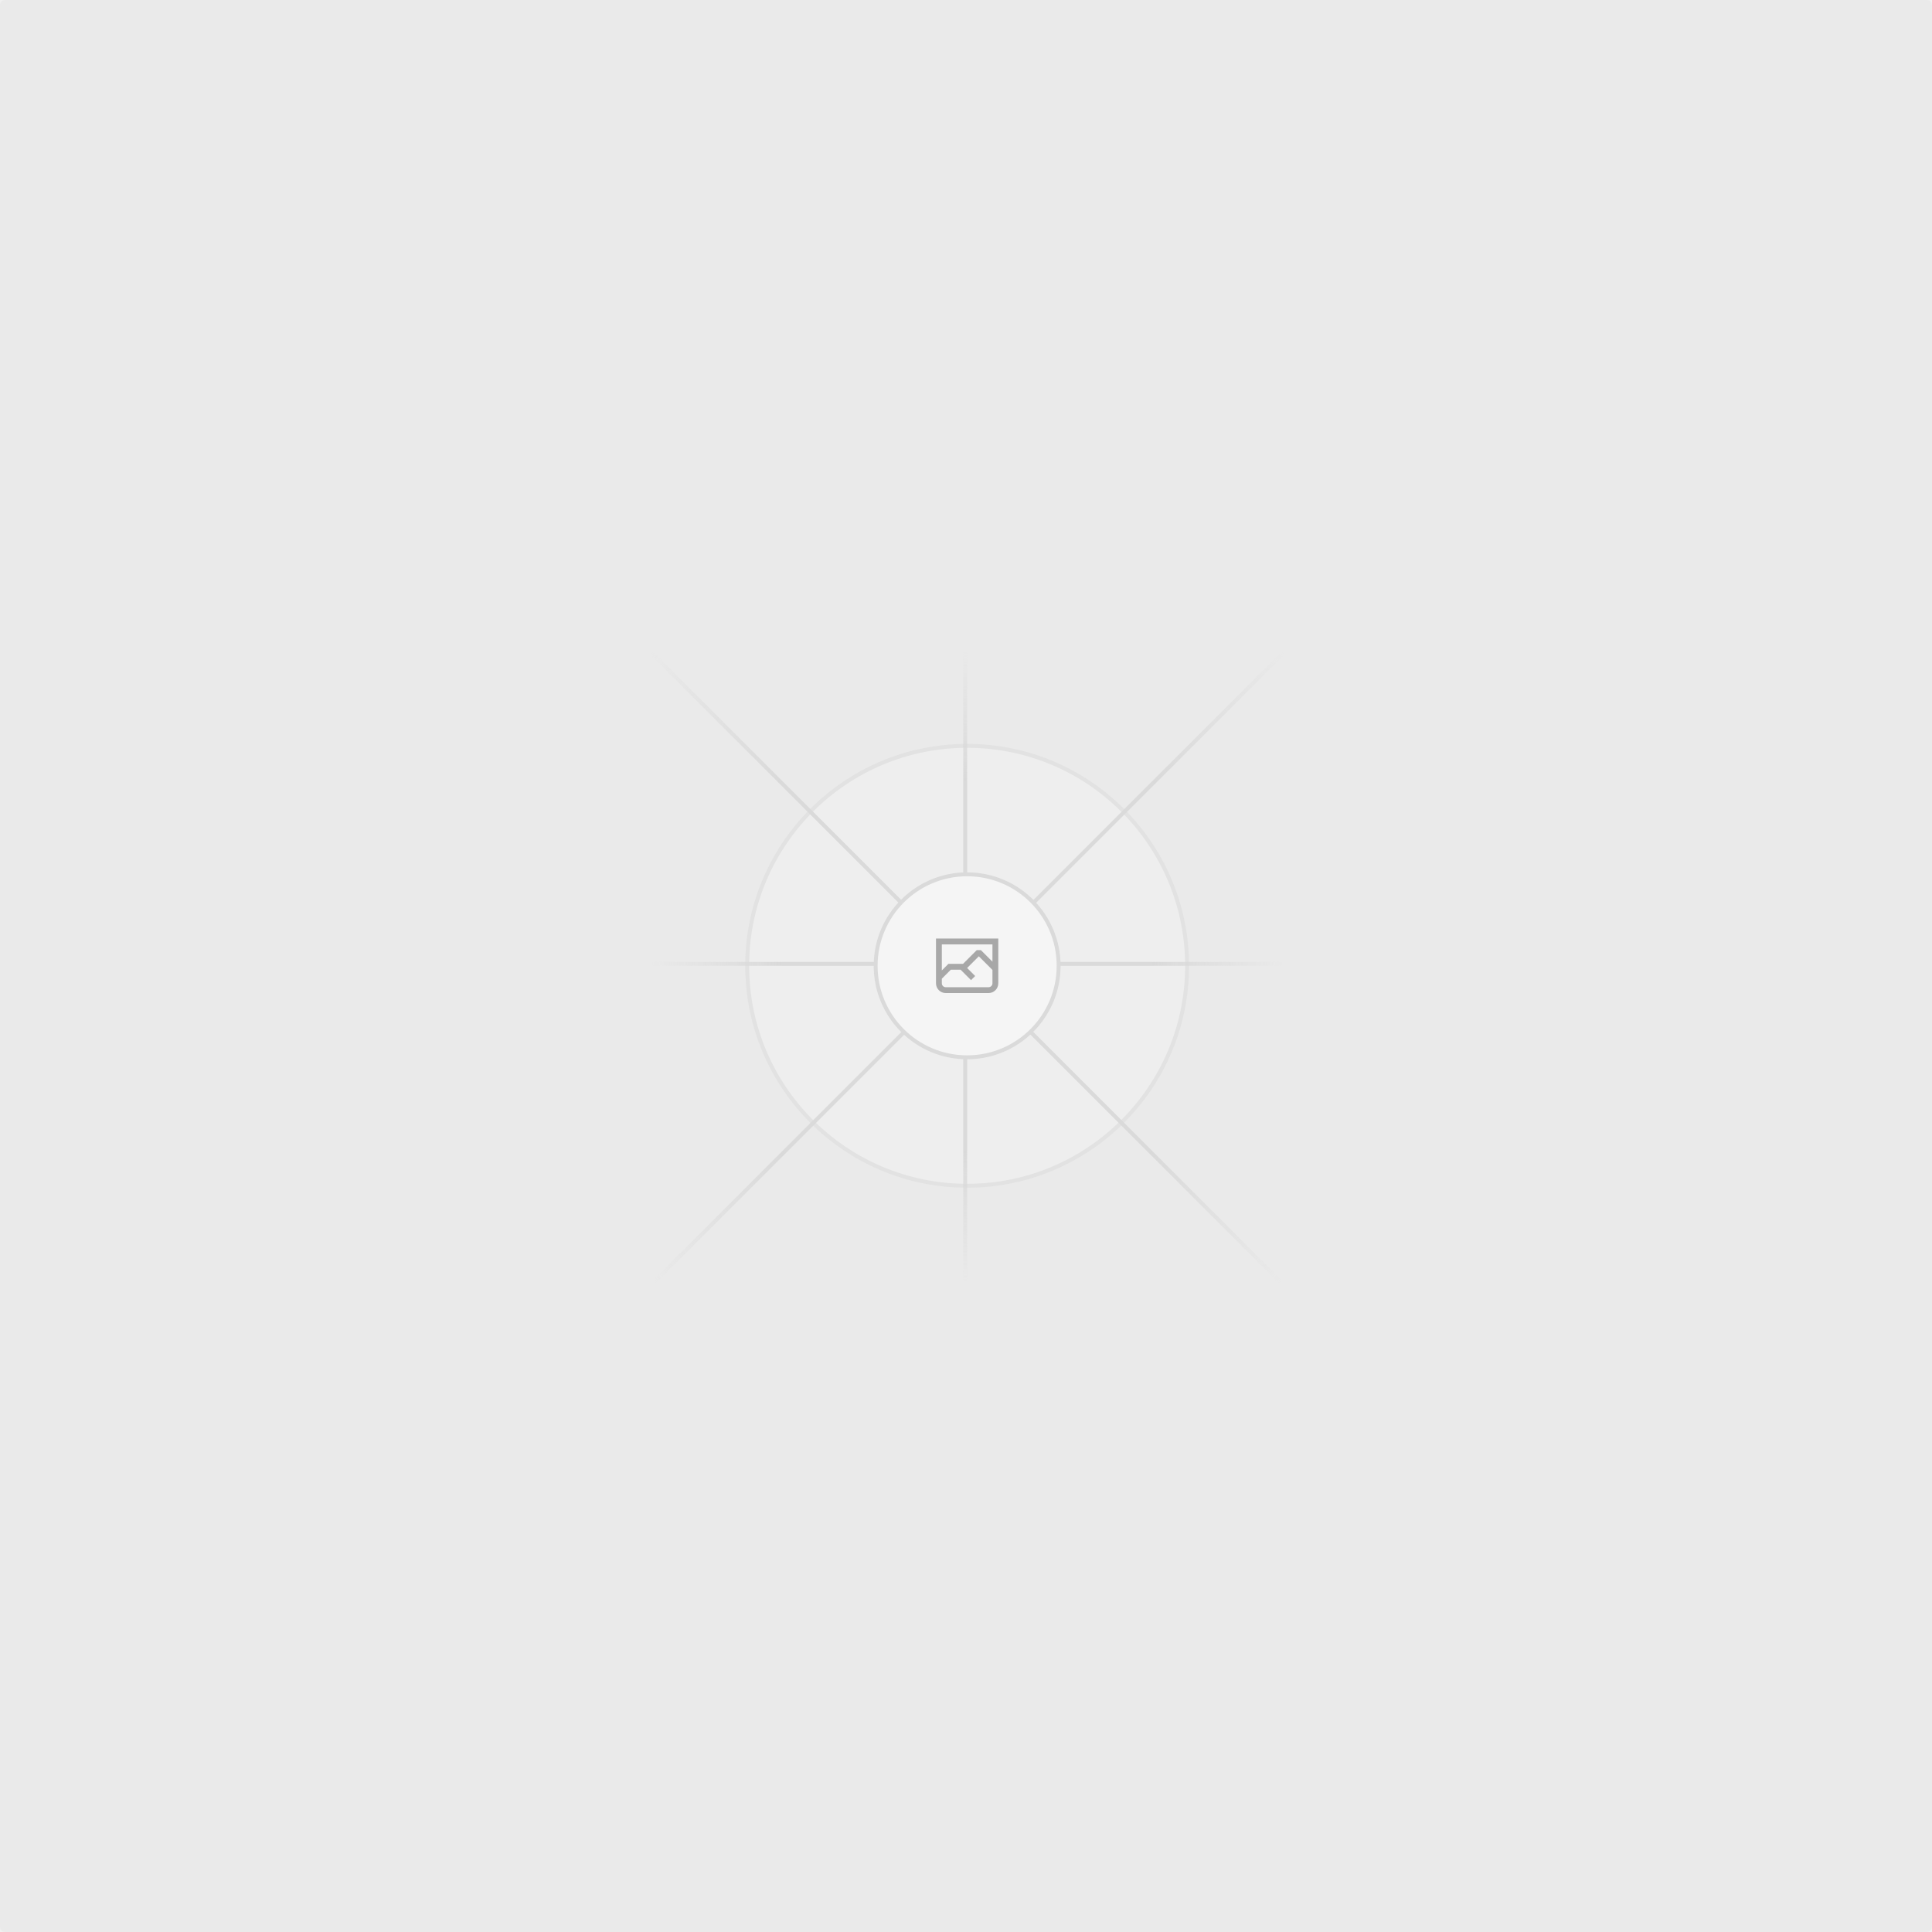
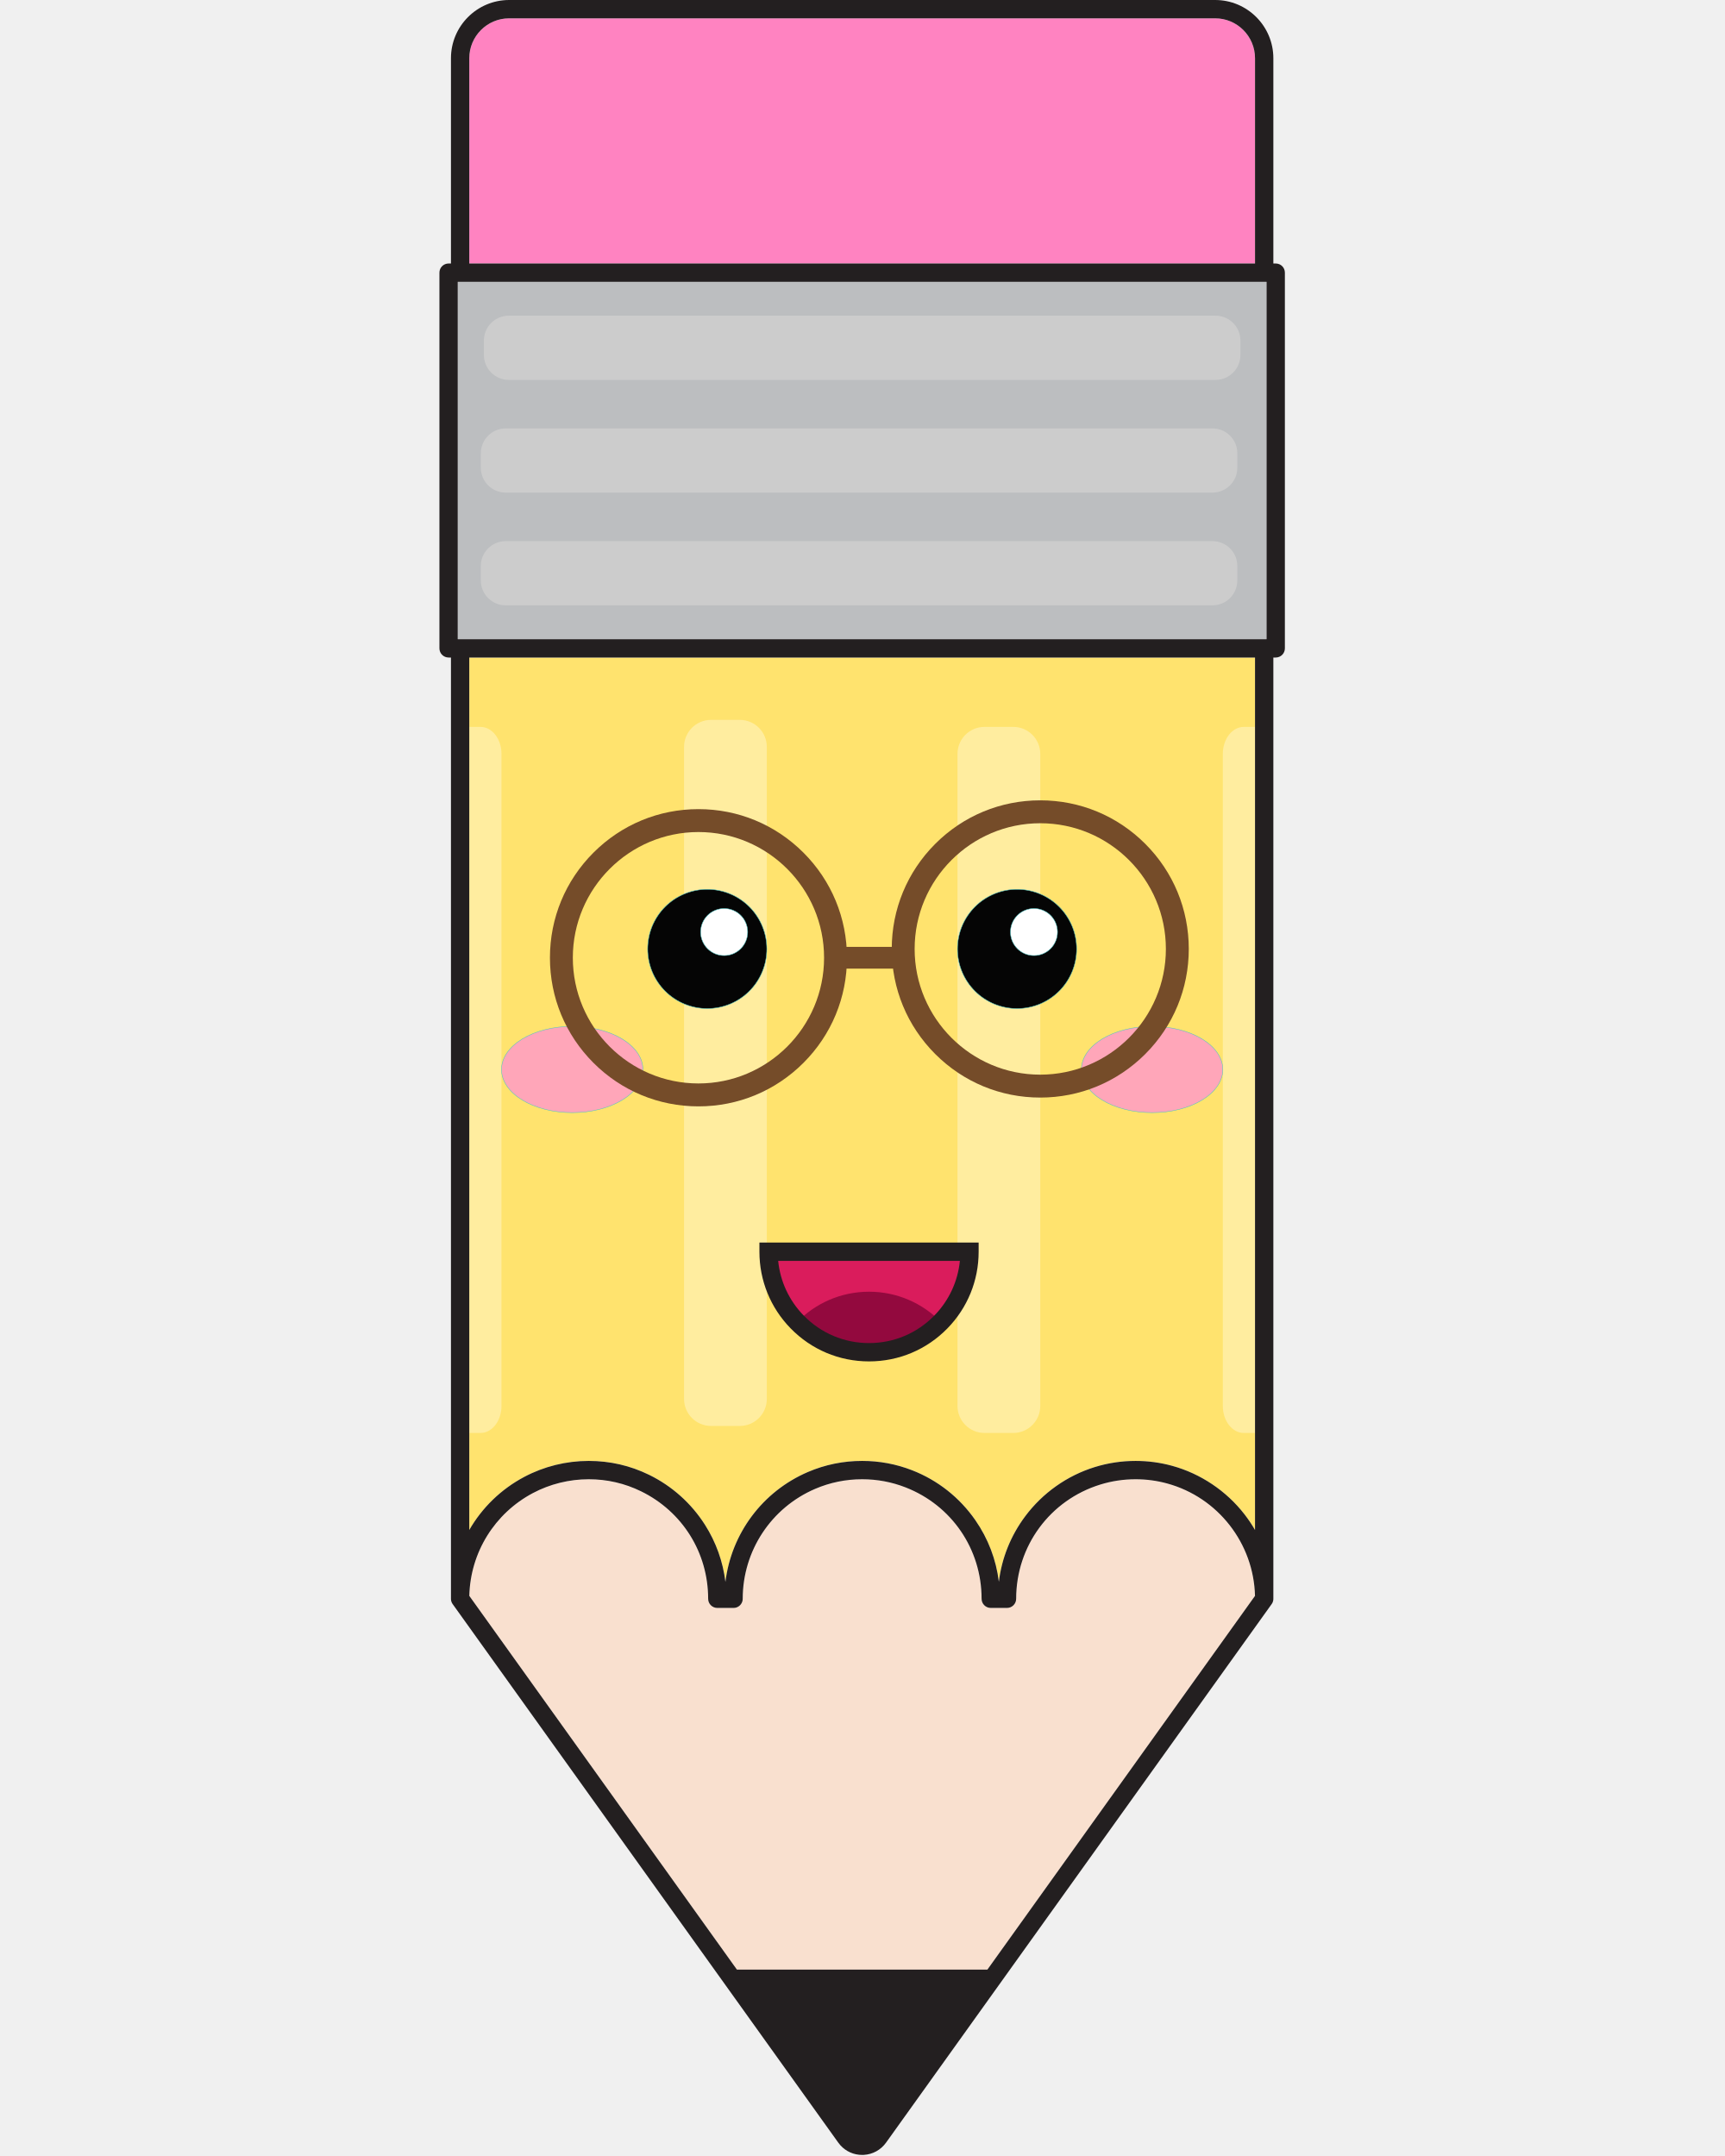
- <svg xmlns="http://www.w3.org/2000/svg" width="1200" height="1200" fill="none">
-   <rect width="1200" height="1200" fill="#EAEAEA" rx="3" />
-   <g opacity=".5">
-     <g opacity=".5">
-       <path fill="#FAFAFA" d="M600.709 736.5c-75.454 0-136.621-61.167-136.621-136.62 0-75.454 61.167-136.621 136.621-136.621 75.453 0 136.62 61.167 136.62 136.621 0 75.453-61.167 136.62-136.62 136.62Z" />
-       <path stroke="#C9C9C9" stroke-width="2.418" d="M600.709 736.5c-75.454 0-136.621-61.167-136.621-136.62 0-75.454 61.167-136.621 136.621-136.621 75.453 0 136.62 61.167 136.62 136.621 0 75.453-61.167 136.62-136.62 136.62Z" />
-     </g>
-     <path stroke="url(#a)" stroke-width="2.418" d="M0-1.209h553.581" transform="scale(1 -1) rotate(45 1163.11 91.165)" />
-     <path stroke="url(#b)" stroke-width="2.418" d="M404.846 598.671h391.726" />
-     <path stroke="url(#c)" stroke-width="2.418" d="M599.5 795.742V404.017" />
-     <path stroke="url(#d)" stroke-width="2.418" d="m795.717 796.597-391.441-391.44" />
-     <path fill="#fff" d="M600.709 656.704c-31.384 0-56.825-25.441-56.825-56.824 0-31.384 25.441-56.825 56.825-56.825 31.383 0 56.824 25.441 56.824 56.825 0 31.383-25.441 56.824-56.824 56.824Z" />
-     <g clip-path="url(#e)">
-       <path fill="#666" fill-rule="evenodd" d="M616.426 586.58h-31.434v16.176l3.553-3.554.531-.531h9.068l.074-.074 8.463-8.463h2.565l7.18 7.181V586.58Zm-15.715 14.654 3.698 3.699 1.283 1.282-2.565 2.565-1.282-1.283-5.2-5.199h-6.066l-5.514 5.514-.073.073v2.876a2.418 2.418 0 0 0 2.418 2.418h26.598a2.418 2.418 0 0 0 2.418-2.418v-8.317l-8.463-8.463-7.181 7.181-.071.072Zm-19.347 5.442v4.085a6.045 6.045 0 0 0 6.046 6.045h26.598a6.044 6.044 0 0 0 6.045-6.045v-7.108l1.356-1.355-1.282-1.283-.074-.073v-17.989h-38.689v23.43l-.146.146.146.147Z" clip-rule="evenodd" />
-     </g>
-     <path stroke="#C9C9C9" stroke-width="2.418" d="M600.709 656.704c-31.384 0-56.825-25.441-56.825-56.824 0-31.384 25.441-56.825 56.825-56.825 31.383 0 56.824 25.441 56.824 56.825 0 31.383-25.441 56.824-56.824 56.824Z" />
-   </g>
+ <svg xmlns="http://www.w3.org/2000/svg" width="1080" zoomAndPan="magnify" viewBox="0 0 810 1012.5" height="1350" preserveAspectRatio="xMidYMid meet" version="1.0">
  <defs>
-     <linearGradient id="a" x1="554.061" x2="-.48" y1=".083" y2=".087" gradientUnits="userSpaceOnUse">
-       <stop stop-color="#C9C9C9" stop-opacity="0" />
-       <stop offset=".208" stop-color="#C9C9C9" />
-       <stop offset=".792" stop-color="#C9C9C9" />
-       <stop offset="1" stop-color="#C9C9C9" stop-opacity="0" />
-     </linearGradient>
-     <linearGradient id="b" x1="796.912" x2="404.507" y1="599.963" y2="599.965" gradientUnits="userSpaceOnUse">
-       <stop stop-color="#C9C9C9" stop-opacity="0" />
-       <stop offset=".208" stop-color="#C9C9C9" />
-       <stop offset=".792" stop-color="#C9C9C9" />
-       <stop offset="1" stop-color="#C9C9C9" stop-opacity="0" />
-     </linearGradient>
-     <linearGradient id="c" x1="600.792" x2="600.794" y1="403.677" y2="796.082" gradientUnits="userSpaceOnUse">
-       <stop stop-color="#C9C9C9" stop-opacity="0" />
-       <stop offset=".208" stop-color="#C9C9C9" />
-       <stop offset=".792" stop-color="#C9C9C9" />
-       <stop offset="1" stop-color="#C9C9C9" stop-opacity="0" />
-     </linearGradient>
-     <linearGradient id="d" x1="404.85" x2="796.972" y1="403.903" y2="796.02" gradientUnits="userSpaceOnUse">
-       <stop stop-color="#C9C9C9" stop-opacity="0" />
-       <stop offset=".208" stop-color="#C9C9C9" />
-       <stop offset=".792" stop-color="#C9C9C9" />
-       <stop offset="1" stop-color="#C9C9C9" stop-opacity="0" />
-     </linearGradient>
-     <clipPath id="e">
-       <path fill="#fff" d="M581.364 580.535h38.689v38.689h-38.689z" />
+     <clipPath id="04e4ee9606">
+       <path d="M 206.184 0 L 603.488 0 L 603.488 1012 L 206.184 1012 Z M 206.184 0 " clip-rule="nonzero" />
    </clipPath>
  </defs>
+   <path fill="#f9e0cf" d="M 589.305 749.457 L 549.141 805.555 L 465.516 922.359 C 465.492 922.395 465.465 922.426 465.441 922.461 L 463.648 924.965 L 346.023 924.965 L 339.992 916.539 C 339.977 916.516 339.961 916.496 339.945 916.473 L 260.539 805.555 L 220.371 749.453 C 220.855 729.129 232.207 710.719 250.242 701.168 C 258.254 696.922 267.312 694.68 276.438 694.68 C 285.066 694.68 293.344 696.59 301.031 700.352 C 320.457 709.852 332.523 729.188 332.523 750.812 C 332.523 753.191 334.449 755.117 336.824 755.117 L 344.453 755.117 C 346.383 755.117 348.016 753.844 348.559 752.094 C 348.688 751.688 348.754 751.258 348.754 750.812 C 348.754 728.309 362.113 708.043 382.785 699.188 C 389.762 696.195 397.184 694.68 404.84 694.68 C 411.875 694.68 418.734 695.969 425.227 698.504 C 446.91 706.977 460.922 727.508 460.922 750.812 C 460.922 753.191 462.848 755.117 465.223 755.117 L 472.852 755.117 C 475.23 755.117 477.152 753.191 477.152 750.812 C 477.152 726.051 493.016 704.5 516.625 697.184 C 521.977 695.523 527.566 694.68 533.238 694.68 C 538.293 694.68 543.301 695.352 548.121 696.68 C 571.941 703.223 588.711 724.809 589.305 749.457 Z M 589.305 749.457 " fill-opacity="1" fill-rule="nonzero" />
+   <path fill="#ffe36e" d="M 589.32 308.785 L 589.32 718.527 C 587.867 716.012 586.238 713.578 584.43 711.238 C 575.887 700.18 563.797 692.062 550.398 688.379 C 544.836 686.852 539.062 686.074 533.238 686.074 C 526.703 686.074 520.258 687.047 514.078 688.961 C 507.562 690.984 501.422 694.02 495.836 697.984 C 490.328 701.898 485.48 706.633 481.43 712.047 C 474.609 721.16 470.395 731.684 469.035 742.84 C 467.762 732.445 464.004 722.559 457.973 713.883 C 450.59 703.266 440.348 695.176 428.355 690.488 C 420.859 687.559 412.949 686.074 404.84 686.074 C 396.012 686.074 387.453 687.824 379.402 691.273 C 358.016 700.434 343.422 720.184 340.641 742.883 C 339.473 733.352 336.207 724.203 331.023 716.066 C 324.598 705.973 315.531 697.863 304.809 692.617 C 295.934 688.277 286.387 686.074 276.438 686.074 C 265.914 686.074 255.465 688.664 246.223 693.559 C 235.191 699.402 226.328 708.117 220.355 718.516 L 220.355 308.785 Z M 589.32 308.785 " fill-opacity="1" fill-rule="nonzero" />
+   <path fill="#bcbec0" d="M 214.938 132.344 L 594.738 132.344 L 594.738 300.176 L 214.938 300.176 Z M 214.938 132.344 " fill-opacity="1" fill-rule="nonzero" />
+   <path fill="#ff83c1" d="M 589.32 27.344 L 589.32 123.738 L 220.355 123.738 L 220.355 27.344 C 220.355 17.012 228.75 8.605 239.074 8.605 L 570.602 8.605 C 580.926 8.605 589.32 17.012 589.32 27.344 Z M 589.32 27.344 " fill-opacity="1" fill-rule="nonzero" />
+   <path fill="#ffed9f" d="M 589.305 341.359 L 589.305 672.949 L 584.055 672.949 C 578.605 672.949 574.195 667.27 574.195 660.258 L 574.195 354.051 C 574.195 347.043 578.605 341.359 584.055 341.359 Z M 589.305 341.359 " fill-opacity="1" fill-rule="nonzero" />
+   <path fill="#ffed9f" d="M 220.355 341.359 L 220.355 672.949 L 225.609 672.949 C 231.066 672.949 235.484 667.27 235.484 660.258 L 235.484 354.051 C 235.484 347.043 231.066 341.359 225.609 341.359 Z M 220.355 341.359 " fill-opacity="1" fill-rule="nonzero" />
+   <g clip-path="url(#04e4ee9606)">
+     <path fill="#231f20" d="M 599.039 123.738 L 597.922 123.738 L 597.922 27.344 C 597.922 12.266 585.664 0 570.602 0 L 239.074 0 C 224.012 0 211.754 12.266 211.754 27.344 L 211.754 123.738 L 210.641 123.738 C 208.262 123.738 206.34 125.664 206.34 128.043 L 206.34 304.48 C 206.34 306.859 208.262 308.785 210.641 308.785 L 211.754 308.785 L 211.754 750.812 C 211.754 750.836 211.758 750.855 211.758 750.879 C 211.758 750.93 211.762 750.98 211.762 751.031 C 211.766 751.09 211.77 751.148 211.773 751.207 C 211.777 751.238 211.781 751.266 211.781 751.297 C 211.785 751.336 211.793 751.379 211.801 751.422 C 211.809 751.477 211.816 751.535 211.828 751.59 C 211.836 751.633 211.844 751.676 211.852 751.719 C 211.859 751.742 211.863 751.77 211.867 751.793 C 211.883 751.855 211.902 751.914 211.918 751.973 C 211.93 752.023 211.945 752.07 211.961 752.121 C 211.961 752.125 211.961 752.129 211.965 752.133 C 211.977 752.184 211.996 752.23 212.016 752.277 C 212.039 752.336 212.059 752.395 212.082 752.449 C 212.094 752.477 212.102 752.5 212.113 752.523 C 212.133 752.562 212.152 752.602 212.168 752.641 C 212.195 752.695 212.219 752.746 212.246 752.797 C 212.266 752.832 212.285 752.871 212.305 752.91 C 212.32 752.934 212.336 752.961 212.352 752.988 C 212.379 753.039 212.414 753.086 212.441 753.137 C 212.473 753.18 212.5 753.223 212.527 753.262 C 212.539 753.277 212.551 753.297 212.562 753.316 L 253.551 810.562 C 253.551 810.566 253.551 810.566 253.551 810.566 L 332.926 921.438 C 332.941 921.457 332.957 921.48 332.973 921.504 L 393.633 1006.23 C 393.953 1006.676 394.297 1007.105 394.652 1007.496 C 397.273 1010.383 400.945 1011.996 404.832 1011.996 C 405.102 1011.996 405.375 1011.988 405.645 1011.973 C 409.82 1011.73 413.613 1009.637 416.051 1006.234 L 472.367 927.57 C 472.391 927.539 472.414 927.504 472.438 927.473 L 556.129 810.566 L 597.117 753.32 C 597.129 753.305 597.137 753.289 597.145 753.273 C 597.195 753.203 597.242 753.129 597.289 753.055 C 597.316 753.004 597.344 752.957 597.375 752.91 C 597.414 752.836 597.449 752.762 597.488 752.688 C 597.512 752.633 597.539 752.582 597.566 752.527 C 597.594 752.461 597.621 752.387 597.645 752.316 C 597.668 752.254 597.695 752.191 597.715 752.129 C 597.734 752.062 597.75 752 597.77 751.934 C 597.789 751.859 597.809 751.789 597.824 751.715 C 597.836 751.656 597.848 751.598 597.855 751.539 C 597.871 751.457 597.883 751.375 597.895 751.289 C 597.898 751.238 597.902 751.18 597.906 751.125 C 597.914 751.035 597.918 750.949 597.918 750.863 C 597.918 750.844 597.922 750.828 597.922 750.809 L 597.922 308.785 L 599.039 308.785 C 601.414 308.785 603.336 306.859 603.336 304.48 L 603.336 128.043 C 603.34 125.664 601.414 123.738 599.039 123.738 Z M 549.141 805.555 L 465.516 922.359 C 465.492 922.395 465.465 922.426 465.441 922.461 L 463.648 924.965 L 346.027 924.965 L 339.992 916.539 C 339.977 916.516 339.961 916.496 339.945 916.473 L 260.539 805.555 L 220.371 749.453 C 220.855 729.129 232.207 710.719 250.242 701.168 C 258.254 696.926 267.312 694.68 276.438 694.68 C 285.066 694.68 293.344 696.59 301.031 700.352 C 320.457 709.852 332.523 729.188 332.523 750.812 C 332.523 753.191 334.449 755.117 336.824 755.117 L 344.453 755.117 C 346.383 755.117 348.016 753.844 348.559 752.094 C 348.684 751.688 348.754 751.258 348.754 750.812 C 348.754 728.309 362.113 708.043 382.785 699.188 C 389.762 696.199 397.184 694.68 404.84 694.68 C 411.875 694.68 418.734 695.969 425.227 698.504 C 446.914 706.977 460.922 727.508 460.922 750.812 C 460.922 753.191 462.848 755.117 465.223 755.117 L 472.852 755.117 C 475.23 755.117 477.152 753.191 477.152 750.812 C 477.152 726.051 493.016 704.5 516.625 697.184 C 521.977 695.523 527.566 694.68 533.238 694.68 C 538.293 694.68 543.301 695.352 548.121 696.68 C 571.945 703.223 588.711 724.809 589.305 749.457 Z M 584.43 711.238 C 575.887 700.18 563.797 692.062 550.398 688.383 C 544.836 686.852 539.062 686.078 533.238 686.078 C 526.703 686.078 520.258 687.051 514.078 688.965 C 507.562 690.984 501.422 694.02 495.836 697.988 C 490.324 701.902 485.477 706.633 481.426 712.047 C 474.609 721.16 470.391 731.684 469.031 742.844 C 467.762 732.449 464 722.562 457.969 713.883 C 450.59 703.266 440.348 695.176 428.352 690.488 C 420.859 687.559 412.949 686.074 404.832 686.074 C 396.008 686.074 387.449 687.824 379.398 691.273 C 358.012 700.434 343.418 720.184 340.633 742.883 C 339.469 733.352 336.203 724.203 331.02 716.062 C 324.594 705.973 315.527 697.863 304.805 692.617 C 295.93 688.273 286.383 686.074 276.434 686.074 C 265.91 686.074 255.461 688.66 246.219 693.559 C 235.188 699.398 226.328 708.117 220.352 718.512 L 220.352 308.785 L 589.316 308.785 L 589.316 718.527 C 587.867 716.012 586.238 713.578 584.43 711.238 Z M 216.055 132.344 L 593.621 132.344 C 593.625 132.344 593.625 132.344 593.629 132.344 L 594.738 132.344 L 594.738 300.176 L 214.938 300.176 L 214.938 132.344 L 216.047 132.344 C 216.051 132.344 216.051 132.344 216.055 132.344 Z M 220.355 27.344 C 220.355 17.012 228.75 8.605 239.074 8.605 L 570.602 8.605 C 580.926 8.605 589.32 17.012 589.32 27.344 L 589.32 123.738 L 220.355 123.738 Z M 220.355 27.344 " fill-opacity="1" fill-rule="nonzero" />
+   </g>
+   <path fill="#ffed9f" d="M 347.391 669.652 L 333.887 669.652 C 326.883 669.652 321.207 663.973 321.207 656.965 L 321.207 350.754 C 321.207 343.746 326.883 338.066 333.887 338.066 L 347.391 338.066 C 354.391 338.066 360.07 343.746 360.07 350.754 L 360.07 656.965 C 360.07 663.973 354.391 669.652 347.391 669.652 Z M 347.391 669.652 " fill-opacity="1" fill-rule="nonzero" />
+   <path fill="#ffed9f" d="M 475.789 672.949 L 462.285 672.949 C 455.285 672.949 449.605 667.266 449.605 660.258 L 449.605 354.051 C 449.605 347.043 455.285 341.359 462.285 341.359 L 475.789 341.359 C 482.793 341.359 488.469 347.043 488.469 354.051 L 488.469 660.258 C 488.469 667.27 482.793 672.949 475.789 672.949 Z M 475.789 672.949 " fill-opacity="1" fill-rule="nonzero" />
+   <path fill="#cccccc" d="M 582.457 159.941 L 582.457 166.699 C 582.457 173.16 577.219 178.402 570.766 178.402 L 238.914 178.402 C 232.457 178.402 227.223 173.16 227.223 166.699 L 227.223 159.941 C 227.223 153.48 232.457 148.242 238.914 148.242 L 570.766 148.242 C 577.219 148.238 582.457 153.477 582.457 159.941 Z M 582.457 159.941 " fill-opacity="1" fill-rule="nonzero" />
+   <path fill="#cccccc" d="M 581.004 212.879 L 581.004 219.641 C 581.004 226.102 575.77 231.34 569.312 231.34 L 237.461 231.34 C 231.008 231.34 225.773 226.102 225.773 219.641 L 225.773 212.879 C 225.773 206.418 231.008 201.18 237.461 201.18 L 569.312 201.18 C 575.77 201.18 581.004 206.418 581.004 212.879 Z M 581.004 212.879 " fill-opacity="1" fill-rule="nonzero" />
+   <path fill="#cccccc" d="M 581.004 265.82 L 581.004 272.578 C 581.004 279.043 575.77 284.281 569.312 284.281 L 237.461 284.281 C 231.008 284.281 225.773 279.043 225.773 272.578 L 225.773 265.82 C 225.773 259.359 231.008 254.121 237.461 254.121 L 569.312 254.121 C 575.77 254.121 581.004 259.359 581.004 265.82 Z M 581.004 265.82 " fill-opacity="1" fill-rule="nonzero" />
+   <path fill="#da1c5c" d="M 455.238 587.828 C 455.238 600.668 450.113 612.316 441.805 620.828 C 433.234 629.594 421.285 635.035 408.066 635.035 C 394.848 635.035 382.898 629.594 374.332 620.828 C 366.02 612.316 360.898 600.672 360.898 587.828 Z M 455.238 587.828 " fill-opacity="1" fill-rule="nonzero" />
+   <path fill="#93093e" d="M 441.805 620.828 C 433.234 629.594 421.285 635.035 408.066 635.035 C 394.848 635.035 382.898 629.594 374.332 620.828 C 382.898 612.059 394.844 606.613 408.066 606.613 C 421.289 606.613 433.238 612.059 441.805 620.828 Z M 441.805 620.828 " fill-opacity="1" fill-rule="nonzero" />
+   <path stroke-linecap="butt" transform="matrix(0.152015, -0.152146, 0.152021, 0.152141, -29.08243, 322.4867)" fill-opacity="1" fill="#050505" fill-rule="nonzero" stroke-linejoin="miter" d="M 1391.741 2071.191 C 1391.742 2075.455 1391.538 2079.693 1391.116 2083.943 C 1390.707 2088.181 1390.092 2092.393 1389.246 2096.58 C 1388.413 2100.753 1387.387 2104.888 1386.143 2108.959 C 1384.912 2113.042 1383.475 2117.048 1381.859 2120.978 C 1380.216 2124.907 1378.394 2128.759 1376.379 2132.521 C 1374.377 2136.27 1372.183 2139.929 1369.821 2143.473 C 1367.459 2147.016 1364.918 2150.431 1362.222 2153.718 C 1359.514 2157.017 1356.664 2160.175 1353.647 2163.192 C 1350.643 2166.196 1347.472 2169.059 1344.185 2171.754 C 1340.886 2174.463 1337.471 2177.004 1333.927 2179.366 C 1330.383 2181.727 1326.737 2183.909 1322.975 2185.923 C 1319.213 2187.938 1315.374 2189.747 1311.444 2191.389 C 1307.502 2193.019 1303.496 2194.455 1299.412 2195.687 C 1295.342 2196.931 1291.207 2197.956 1287.033 2198.789 C 1282.86 2199.622 1278.635 2200.25 1274.397 2200.659 C 1270.172 2201.081 1265.908 2201.284 1261.657 2201.295 C 1257.393 2201.294 1253.142 2201.073 1248.904 2200.661 C 1244.666 2200.248 1240.44 2199.617 1236.266 2198.78 C 1232.079 2197.956 1227.969 2196.927 1223.885 2195.693 C 1219.813 2194.445 1215.793 2193.018 1211.862 2191.398 C 1207.932 2189.752 1204.078 2187.927 1200.327 2185.922 C 1196.564 2183.93 1192.903 2181.732 1189.37 2179.355 C 1185.824 2176.99 1182.407 2174.472 1179.106 2171.76 C 1175.817 2169.062 1172.669 2166.197 1169.65 2163.177 C 1166.644 2160.171 1163.778 2157.023 1161.08 2153.734 C 1158.369 2150.433 1155.851 2147.015 1153.486 2143.47 C 1151.109 2139.937 1148.911 2136.276 1146.906 2132.525 C 1144.914 2128.761 1143.089 2124.908 1141.444 2120.977 C 1139.824 2117.046 1138.384 2113.039 1137.149 2108.954 C 1135.915 2104.87 1134.873 2100.747 1134.049 2096.56 C 1133.213 2092.386 1132.595 2088.173 1132.169 2083.948 C 1131.757 2079.709 1131.55 2075.445 1131.548 2071.182 C 1131.559 2066.931 1131.75 2062.68 1132.185 2058.442 C 1132.594 2054.204 1133.222 2049.979 1134.055 2045.806 C 1134.888 2041.632 1135.914 2037.497 1137.158 2033.427 C 1138.389 2029.343 1139.826 2025.337 1141.456 2021.395 C 1143.072 2017.466 1144.907 2013.627 1146.909 2009.852 C 1148.911 2006.102 1151.106 2002.443 1153.48 1998.913 C 1155.842 1995.369 1158.384 1991.954 1161.092 1988.655 C 1163.788 1985.368 1166.638 1982.21 1169.654 1979.193 C 1172.671 1976.176 1175.829 1973.327 1179.116 1970.631 C 1182.416 1967.923 1185.831 1965.381 1189.374 1963.02 C 1192.905 1960.645 1196.564 1958.451 1200.314 1956.449 C 1204.076 1954.434 1207.915 1952.625 1211.857 1950.996 C 1215.799 1949.367 1219.806 1947.93 1223.889 1946.699 C 1227.96 1945.455 1232.082 1944.416 1236.268 1943.596 C 1240.442 1942.763 1244.667 1942.136 1248.892 1941.714 C 1253.142 1941.292 1257.38 1941.088 1261.644 1941.09 C 1265.908 1941.092 1270.172 1941.299 1274.41 1941.712 C 1278.636 1942.138 1282.848 1942.756 1287.022 1943.592 C 1291.209 1944.416 1295.332 1945.458 1299.417 1946.693 C 1303.501 1947.927 1307.496 1949.355 1311.439 1950.987 C 1315.383 1952.62 1319.21 1954.445 1322.987 1956.45 C 1326.738 1958.456 1330.386 1960.64 1333.931 1963.005 C 1337.464 1965.382 1340.894 1967.914 1344.183 1970.612 C 1347.485 1973.323 1350.632 1976.189 1353.639 1979.195 C 1356.658 1982.215 1359.523 1985.362 1362.221 1988.651 C 1364.919 1991.94 1367.451 1995.37 1369.828 1998.903 C 1372.193 2002.448 1374.377 2006.097 1376.395 2009.86 C 1378.4 2013.611 1380.225 2017.465 1381.845 2021.396 C 1383.477 2025.339 1384.917 2029.346 1386.152 2033.431 C 1387.374 2037.503 1388.415 2041.626 1389.252 2045.8 C 1390.075 2049.987 1390.706 2054.187 1391.132 2058.438 C 1391.545 2062.676 1391.752 2066.94 1391.741 2071.191 Z M 1391.741 2071.191 " stroke="#4ec4c4" stroke-width="1" stroke-opacity="1" stroke-miterlimit="10" />
+   <path stroke-linecap="butt" transform="matrix(0.214986, 0, 0, 0.215164, 206.3394, 0)" fill-opacity="1" fill="#ffffff" fill-rule="nonzero" stroke-linejoin="miter" d="M 1349.944 2034.263 C 1349.944 2037.64 1349.617 2040.98 1348.963 2044.284 C 1348.309 2047.607 1347.328 2050.82 1346.038 2053.925 C 1344.748 2057.047 1343.167 2060.006 1341.296 2062.802 C 1339.424 2065.616 1337.28 2068.212 1334.9 2070.591 C 1332.52 2072.987 1329.921 2075.111 1327.123 2076.981 C 1324.307 2078.851 1321.363 2080.431 1318.238 2081.738 C 1315.113 2083.027 1311.915 2083.989 1308.608 2084.661 C 1305.301 2085.314 1301.958 2085.641 1298.578 2085.641 C 1295.199 2085.641 1291.874 2085.314 1288.567 2084.661 C 1285.242 2083.989 1282.044 2083.027 1278.919 2081.738 C 1275.812 2080.431 1272.85 2078.851 1270.034 2076.981 C 1267.236 2075.111 1264.637 2072.987 1262.257 2070.591 C 1259.877 2068.212 1257.733 2065.616 1255.861 2062.802 C 1253.99 2060.006 1252.409 2057.047 1251.119 2053.925 C 1249.829 2050.82 1248.848 2047.607 1248.194 2044.284 C 1247.54 2040.98 1247.212 2037.64 1247.212 2034.263 C 1247.212 2030.904 1247.54 2027.564 1248.194 2024.242 C 1248.848 2020.937 1249.829 2017.724 1251.119 2014.62 C 1252.409 2011.497 1253.99 2008.538 1255.861 2005.724 C 1257.733 2002.928 1259.877 2000.332 1262.257 1997.953 C 1264.637 1995.557 1267.236 1993.433 1270.034 1991.563 C 1272.85 1989.675 1275.812 1988.095 1278.919 1986.806 C 1282.044 1985.517 1285.242 1984.537 1288.567 1983.883 C 1291.874 1983.23 1295.199 1982.903 1298.578 1982.903 C 1301.958 1982.903 1305.301 1983.23 1308.608 1983.883 C 1311.915 1984.537 1315.113 1985.517 1318.238 1986.806 C 1321.363 1988.095 1324.307 1989.675 1327.123 1991.563 C 1329.921 1993.433 1332.52 1995.557 1334.9 1997.953 C 1337.28 2000.332 1339.424 2002.928 1341.296 2005.724 C 1343.167 2008.538 1344.748 2011.497 1346.038 2014.62 C 1347.328 2017.724 1348.309 2020.937 1348.963 2024.242 C 1349.617 2027.564 1349.944 2030.904 1349.944 2034.263 Z M 1349.944 2034.263 " stroke="#4ec4c4" stroke-width="1" stroke-opacity="1" stroke-miterlimit="10" />
+   <path stroke-linecap="butt" transform="matrix(0.152015, -0.152146, 0.152021, 0.152141, -71.69266, 219.5307)" fill-opacity="1" fill="#050505" fill-rule="nonzero" stroke-linejoin="miter" d="M 715.066 2071.182 C 715.068 2075.446 714.864 2079.709 714.442 2083.934 C 714.02 2088.185 713.405 2092.397 712.572 2096.571 C 711.739 2100.744 710.713 2104.879 709.469 2108.95 C 708.237 2113.033 706.801 2117.04 705.171 2120.982 C 703.529 2124.911 701.707 2128.763 699.705 2132.512 C 697.69 2136.274 695.508 2139.92 693.147 2143.464 C 690.772 2147.02 688.243 2150.423 685.535 2153.722 C 682.826 2157.021 679.977 2160.179 676.973 2163.183 C 673.956 2166.2 670.798 2169.05 667.498 2171.758 C 664.211 2174.454 660.796 2176.995 657.253 2179.357 C 653.696 2181.731 650.062 2183.926 646.288 2185.927 C 642.538 2187.929 638.686 2189.751 634.757 2191.393 C 630.815 2193.023 626.821 2194.447 622.738 2195.678 C 618.667 2196.922 614.52 2197.96 610.346 2198.793 C 606.172 2199.626 601.96 2200.241 597.722 2200.676 C 593.484 2201.085 589.221 2201.288 584.97 2201.299 C 580.706 2201.298 576.455 2201.077 572.217 2200.665 C 567.979 2200.252 563.779 2199.621 559.592 2198.797 C 555.418 2197.96 551.282 2196.931 547.21 2195.684 C 543.126 2194.449 539.118 2193.009 535.188 2191.389 C 531.244 2189.756 527.404 2187.944 523.64 2185.926 C 519.889 2183.921 516.241 2181.736 512.695 2179.372 C 509.15 2177.007 505.733 2174.463 502.431 2171.751 C 499.142 2169.053 495.982 2166.201 492.976 2163.194 C 489.956 2160.175 487.104 2157.014 484.406 2153.725 C 481.695 2150.424 479.163 2147.019 476.799 2143.474 C 474.434 2139.928 472.25 2136.28 470.232 2132.516 C 468.227 2128.765 466.402 2124.912 464.769 2120.968 C 463.149 2117.038 461.709 2113.03 460.462 2108.958 C 459.228 2104.874 458.211 2100.751 457.375 2096.577 C 456.539 2092.402 455.908 2088.177 455.495 2083.939 C 455.082 2079.7 454.862 2075.449 454.873 2071.198 C 454.872 2066.935 455.076 2062.671 455.498 2058.446 C 455.92 2054.195 456.535 2049.983 457.368 2045.81 C 458.201 2041.636 459.227 2037.501 460.471 2033.431 C 461.702 2029.347 463.139 2025.341 464.768 2021.399 C 466.411 2017.47 468.233 2013.618 470.235 2009.868 C 472.25 2006.106 474.431 2002.46 476.793 1998.916 C 479.168 1995.36 481.696 1991.958 484.405 1988.658 C 487.113 1985.359 489.963 1982.201 492.967 1979.197 C 495.984 1976.18 499.142 1973.331 502.442 1970.622 C 505.728 1967.927 509.143 1965.385 512.687 1963.024 C 516.243 1960.649 519.877 1958.455 523.652 1956.453 C 527.401 1954.451 531.253 1952.629 535.183 1950.987 C 539.125 1949.358 543.131 1947.921 547.215 1946.69 C 551.272 1945.459 555.42 1944.42 559.594 1943.587 C 563.767 1942.754 567.979 1942.14 572.217 1941.705 C 576.455 1941.296 580.719 1941.092 584.97 1941.081 C 589.234 1941.083 593.485 1941.303 597.723 1941.716 C 601.961 1942.129 606.161 1942.76 610.348 1943.583 C 614.522 1944.42 618.658 1945.449 622.729 1946.697 C 626.814 1947.931 630.821 1949.371 634.752 1950.991 C 638.695 1952.624 642.536 1954.437 646.3 1956.454 C 650.05 1958.46 653.699 1960.644 657.244 1963.009 C 660.79 1965.373 664.207 1967.918 667.508 1970.629 C 670.797 1973.327 673.958 1976.18 676.964 1979.186 C 679.983 1982.206 682.836 1985.366 685.534 1988.655 C 688.245 1991.957 690.776 1995.361 693.141 1998.907 C 695.505 2002.452 697.69 2006.101 699.708 2009.864 C 701.713 2013.615 703.538 2017.469 705.158 2021.399 C 706.79 2025.343 708.23 2029.35 709.477 2033.422 C 710.712 2037.507 711.728 2041.63 712.565 2045.804 C 713.401 2049.978 714.032 2054.203 714.445 2058.442 C 714.857 2062.68 715.077 2066.931 715.066 2071.182 Z M 715.066 2071.182 " stroke="#4ec4c4" stroke-width="1" stroke-opacity="1" stroke-miterlimit="10" />
+   <path stroke-linecap="butt" transform="matrix(0.214986, 0, 0, 0.215164, 206.3394, 0)" fill-opacity="1" fill="#ffffff" fill-rule="nonzero" stroke-linejoin="miter" d="M 673.265 2034.263 C 673.265 2037.64 672.938 2040.98 672.266 2044.284 C 671.612 2047.607 670.649 2050.82 669.341 2053.925 C 668.051 2057.047 666.47 2060.006 664.598 2062.802 C 662.727 2065.616 660.601 2068.212 658.221 2070.591 C 655.822 2072.987 653.242 2075.111 650.426 2076.981 C 647.628 2078.851 644.666 2080.431 641.541 2081.738 C 638.434 2083.027 635.218 2083.989 631.911 2084.661 C 628.604 2085.314 625.261 2085.641 621.881 2085.641 C 618.52 2085.641 615.177 2085.314 611.87 2084.661 C 608.563 2083.989 605.347 2083.027 602.24 2081.738 C 599.114 2080.431 596.153 2078.851 593.355 2076.981 C 590.538 2075.111 587.958 2072.987 585.56 2070.591 C 583.18 2068.212 581.054 2065.616 579.182 2062.802 C 577.311 2060.006 575.73 2057.047 574.422 2053.925 C 573.132 2050.82 572.169 2047.607 571.515 2044.284 C 570.842 2040.98 570.515 2037.64 570.515 2034.263 C 570.515 2030.904 570.842 2027.564 571.515 2024.242 C 572.169 2020.937 573.132 2017.724 574.422 2014.62 C 575.73 2011.497 577.311 2008.538 579.182 2005.724 C 581.054 2002.928 583.18 2000.332 585.56 1997.953 C 587.958 1995.557 590.538 1993.433 593.355 1991.563 C 596.153 1989.675 599.114 1988.095 602.24 1986.806 C 605.347 1985.517 608.563 1984.537 611.87 1983.883 C 615.177 1983.23 618.52 1982.903 621.881 1982.903 C 625.261 1982.903 628.604 1983.23 631.911 1983.883 C 635.218 1984.537 638.434 1985.517 641.541 1986.806 C 644.666 1988.095 647.628 1989.675 650.426 1991.563 C 653.242 1993.433 655.822 1995.557 658.221 1997.953 C 660.601 2000.332 662.727 2002.928 664.598 2005.724 C 666.47 2008.538 668.051 2011.497 669.341 2014.62 C 670.649 2017.724 671.612 2020.937 672.266 2024.242 C 672.938 2027.564 673.265 2030.904 673.265 2034.263 Z M 673.265 2034.263 " stroke="#4ec4c4" stroke-width="1" stroke-opacity="1" stroke-miterlimit="10" />
+   <path stroke-linecap="butt" transform="matrix(0.214986, 0, 0, 0.215164, 206.3394, 0)" fill-opacity="1" fill="#ffa6b9" fill-rule="nonzero" stroke-linejoin="miter" d="M 1711.069 2334.307 C 1711.069 2337.375 1710.814 2340.462 1710.324 2343.53 C 1709.815 2346.598 1709.07 2349.648 1708.089 2352.662 C 1707.108 2355.694 1705.872 2358.689 1704.401 2361.63 C 1702.947 2364.589 1701.239 2367.476 1699.295 2370.326 C 1697.369 2373.177 1695.207 2375.973 1692.826 2378.696 C 1690.428 2381.401 1687.848 2384.051 1685.032 2386.611 C 1682.215 2389.171 1679.217 2391.658 1676.001 2394.037 C 1672.785 2396.415 1669.406 2398.702 1665.826 2400.881 C 1662.247 2403.06 1658.504 2405.129 1654.597 2407.09 C 1650.672 2409.051 1646.621 2410.884 1642.405 2412.591 C 1638.208 2414.297 1633.865 2415.895 1629.414 2417.347 C 1624.944 2418.8 1620.383 2420.107 1615.714 2421.287 C 1611.044 2422.467 1606.284 2423.502 1601.432 2424.41 C 1596.599 2425.299 1591.693 2426.043 1586.733 2426.643 C 1581.773 2427.26 1576.776 2427.696 1571.743 2428.004 C 1566.71 2428.313 1561.659 2428.458 1556.608 2428.458 C 1551.538 2428.458 1546.487 2428.313 1541.454 2428.004 C 1536.421 2427.696 1531.424 2427.26 1526.464 2426.643 C 1521.503 2426.043 1516.598 2425.299 1511.764 2424.41 C 1506.913 2423.502 1502.171 2422.467 1497.483 2421.287 C 1492.813 2420.107 1488.253 2418.8 1483.783 2417.347 C 1479.331 2415.895 1474.989 2414.297 1470.792 2412.591 C 1466.576 2410.884 1462.524 2409.051 1458.618 2407.09 C 1454.693 2405.129 1450.95 2403.06 1447.389 2400.881 C 1443.81 2398.702 1440.412 2396.415 1437.196 2394.037 C 1433.998 2391.658 1430.982 2389.171 1428.165 2386.611 C 1425.367 2384.051 1422.769 2381.401 1420.37 2378.678 C 1417.99 2375.973 1415.828 2373.177 1413.902 2370.326 C 1411.958 2367.476 1410.268 2364.589 1408.796 2361.63 C 1407.325 2358.689 1406.089 2355.694 1405.108 2352.662 C 1404.127 2349.648 1403.382 2346.598 1402.891 2343.53 C 1402.382 2340.462 1402.146 2337.375 1402.146 2334.307 C 1402.146 2331.221 1402.382 2328.135 1402.891 2325.067 C 1403.382 2321.998 1404.127 2318.948 1405.108 2315.935 C 1406.089 2312.903 1407.325 2309.925 1408.796 2306.966 C 1410.268 2304.007 1411.958 2301.12 1413.902 2298.27 C 1415.828 2295.42 1417.99 2292.642 1420.37 2289.919 C 1422.769 2287.196 1425.367 2284.545 1428.165 2281.985 C 1430.982 2279.425 1433.998 2276.956 1437.196 2274.56 C 1440.412 2272.182 1443.81 2269.894 1447.389 2267.716 C 1450.95 2265.537 1454.693 2263.467 1458.618 2261.507 C 1462.524 2259.564 1466.576 2257.73 1470.792 2256.006 C 1474.989 2254.299 1479.331 2252.72 1483.783 2251.267 C 1488.253 2249.797 1492.813 2248.49 1497.483 2247.31 C 1502.171 2246.129 1506.913 2245.095 1511.764 2244.187 C 1516.598 2243.297 1521.503 2242.553 1526.464 2241.954 C 1531.424 2241.355 1536.421 2240.901 1541.454 2240.592 C 1546.487 2240.284 1551.538 2240.138 1556.608 2240.138 C 1561.659 2240.138 1566.71 2240.284 1571.743 2240.592 C 1576.776 2240.901 1581.773 2241.355 1586.733 2241.954 C 1591.693 2242.553 1596.599 2243.297 1601.432 2244.187 C 1606.284 2245.095 1611.044 2246.129 1615.714 2247.31 C 1620.383 2248.49 1624.944 2249.797 1629.414 2251.267 C 1633.865 2252.72 1638.208 2254.299 1642.405 2256.006 C 1646.621 2257.73 1650.672 2259.564 1654.597 2261.507 C 1658.504 2263.467 1662.247 2265.537 1665.826 2267.716 C 1669.406 2269.894 1672.785 2272.182 1676.001 2274.56 C 1679.217 2276.956 1682.215 2279.425 1685.032 2281.985 C 1687.848 2284.545 1690.428 2287.196 1692.826 2289.919 C 1695.207 2292.642 1697.369 2295.42 1699.295 2298.27 C 1701.239 2301.12 1702.947 2304.025 1704.401 2306.966 C 1705.872 2309.925 1707.108 2312.903 1708.089 2315.935 C 1709.07 2318.948 1709.815 2321.998 1710.324 2325.067 C 1710.814 2328.135 1711.069 2331.221 1711.069 2334.307 Z M 1711.069 2334.307 " stroke="#4ec4c4" stroke-width="1" stroke-opacity="1" stroke-miterlimit="10" />
+   <path stroke-linecap="butt" transform="matrix(0.214986, 0, 0, 0.215164, 206.3394, 0)" fill-opacity="1" fill="#ffa6b9" fill-rule="nonzero" stroke-linejoin="miter" d="M 444.49 2334.307 C 444.49 2337.375 444.235 2340.462 443.745 2343.53 C 443.254 2346.598 442.509 2349.648 441.528 2352.662 C 440.529 2355.694 439.311 2358.689 437.84 2361.63 C 436.368 2364.589 434.66 2367.476 432.734 2370.326 C 430.79 2373.177 428.627 2375.973 426.247 2378.696 C 423.867 2381.401 421.269 2384.051 418.452 2386.611 C 415.654 2389.171 412.638 2391.658 409.422 2394.037 C 406.224 2396.415 402.826 2398.702 399.247 2400.881 C 395.667 2403.06 391.924 2405.129 388.018 2407.09 C 384.111 2409.051 380.041 2410.884 375.844 2412.591 C 371.629 2414.297 367.304 2415.895 362.835 2417.347 C 358.383 2418.8 353.804 2420.107 349.135 2421.287 C 344.465 2422.467 339.705 2423.502 334.871 2424.41 C 330.02 2425.299 325.132 2426.043 320.172 2426.643 C 315.193 2427.26 310.197 2427.696 305.164 2428.004 C 300.131 2428.313 295.098 2428.458 290.028 2428.458 C 284.977 2428.458 279.926 2428.313 274.893 2428.004 C 269.86 2427.696 264.863 2427.26 259.903 2426.643 C 254.942 2426.043 250.037 2425.299 245.185 2424.41 C 240.352 2423.502 235.592 2422.467 230.922 2421.287 C 226.252 2420.107 221.674 2418.8 217.222 2417.347 C 212.752 2415.895 208.428 2414.297 204.212 2412.591 C 200.015 2410.884 195.945 2409.051 192.039 2407.09 C 188.132 2405.129 184.389 2403.06 180.81 2400.881 C 177.23 2398.702 173.833 2396.415 170.635 2394.037 C 167.419 2391.658 164.421 2389.171 161.604 2386.611 C 158.788 2384.051 156.19 2381.401 153.809 2378.678 C 151.429 2375.973 149.267 2373.177 147.323 2370.326 C 145.397 2367.476 143.689 2364.589 142.217 2361.63 C 140.745 2358.689 139.528 2355.694 138.547 2352.662 C 137.548 2349.648 136.803 2346.598 136.312 2343.53 C 135.821 2340.462 135.567 2337.375 135.567 2334.307 C 135.567 2331.221 135.821 2328.135 136.312 2325.067 C 136.803 2321.998 137.548 2318.948 138.547 2315.935 C 139.528 2312.903 140.745 2309.925 142.217 2306.966 C 143.689 2304.007 145.397 2301.12 147.323 2298.27 C 149.267 2295.42 151.429 2292.642 153.809 2289.919 C 156.19 2287.196 158.788 2284.545 161.604 2281.985 C 164.421 2279.425 167.419 2276.956 170.635 2274.56 C 173.833 2272.182 177.23 2269.894 180.81 2267.716 C 184.389 2265.537 188.132 2263.467 192.039 2261.507 C 195.945 2259.564 200.015 2257.73 204.212 2256.006 C 208.428 2254.299 212.752 2252.72 217.222 2251.267 C 221.674 2249.797 226.252 2248.49 230.922 2247.31 C 235.592 2246.129 240.352 2245.095 245.185 2244.187 C 250.037 2243.297 254.942 2242.553 259.903 2241.954 C 264.863 2241.355 269.86 2240.901 274.893 2240.592 C 279.926 2240.284 284.977 2240.138 290.028 2240.138 C 295.098 2240.138 300.131 2240.284 305.164 2240.592 C 310.197 2240.901 315.193 2241.355 320.172 2241.954 C 325.132 2242.553 330.02 2243.297 334.871 2244.187 C 339.705 2245.095 344.465 2246.129 349.135 2247.31 C 353.804 2248.49 358.383 2249.797 362.835 2251.267 C 367.304 2252.72 371.629 2254.299 375.844 2256.006 C 380.041 2257.73 384.111 2259.564 388.018 2261.507 C 391.924 2263.467 395.667 2265.537 399.247 2267.716 C 402.826 2269.894 406.224 2272.182 409.422 2274.56 C 412.638 2276.956 415.654 2279.425 418.452 2281.985 C 421.269 2284.545 423.867 2287.196 426.247 2289.919 C 428.627 2292.642 430.79 2295.42 432.734 2298.27 C 434.66 2301.12 436.368 2304.025 437.84 2306.966 C 439.311 2309.925 440.529 2312.903 441.528 2315.935 C 442.509 2318.948 443.254 2321.998 443.745 2325.067 C 444.235 2328.135 444.49 2331.221 444.49 2334.307 Z M 444.49 2334.307 " stroke="#4ec4c4" stroke-width="1" stroke-opacity="1" stroke-miterlimit="10" />
+   <path fill="#754c29" d="M 327.969 519.574 C 309.34 519.574 291.828 512.316 278.66 499.133 C 265.488 485.949 258.234 468.422 258.234 449.781 C 258.234 431.137 265.484 413.609 278.66 400.43 C 291.832 387.246 309.344 379.984 327.969 379.984 C 346.598 379.984 364.109 387.246 377.281 400.43 C 390.453 413.609 397.707 431.137 397.707 449.781 C 397.707 468.422 390.453 485.953 377.281 499.133 C 364.109 512.312 346.598 519.574 327.969 519.574 Z M 327.969 390.742 C 295.441 390.742 268.98 417.227 268.98 449.777 C 268.98 482.332 295.445 508.812 327.969 508.812 C 360.496 508.812 386.957 482.328 386.957 449.777 C 386.957 417.227 360.496 390.742 327.969 390.742 Z M 327.969 390.742 " fill-opacity="1" fill-rule="nonzero" />
+   <path fill="#754c29" d="M 488.469 515.441 C 469.84 515.441 452.328 508.184 439.16 495 C 425.984 481.816 418.734 464.289 418.734 445.648 C 418.734 427.004 425.984 409.477 439.16 396.293 C 452.332 383.113 469.844 375.852 488.469 375.852 C 507.098 375.852 524.609 383.113 537.781 396.293 C 550.953 409.477 558.207 427.004 558.207 445.648 C 558.207 464.289 550.953 481.816 537.781 495 C 524.609 508.18 507.098 515.441 488.469 515.441 Z M 488.469 386.609 C 455.941 386.609 429.48 413.094 429.48 445.645 C 429.48 478.195 455.945 504.68 488.469 504.68 C 520.996 504.68 547.457 478.195 547.457 445.645 C 547.457 413.094 520.996 386.609 488.469 386.609 Z M 488.469 386.609 " fill-opacity="1" fill-rule="nonzero" />
+   <path fill="#754c29" d="M 392.027 444.672 L 424.105 444.672 L 424.105 454.883 L 392.027 454.883 Z M 392.027 444.672 " fill-opacity="1" fill-rule="nonzero" />
+   <path fill="#231f20" d="M 408.066 639.34 C 394.098 639.34 381.027 633.832 371.258 623.836 C 361.801 614.152 356.598 601.363 356.598 587.828 L 356.598 583.523 L 459.535 583.523 L 459.535 587.828 C 459.535 601.363 454.332 614.152 444.879 623.836 C 435.109 633.832 422.035 639.34 408.066 639.34 Z M 365.406 592.129 C 366.367 601.793 370.543 610.789 377.406 617.82 C 385.543 626.145 396.434 630.734 408.066 630.734 C 419.703 630.734 430.59 626.145 438.73 617.82 C 445.59 610.789 449.766 601.793 450.727 592.129 Z M 365.406 592.129 " fill-opacity="1" fill-rule="nonzero" />
</svg>
